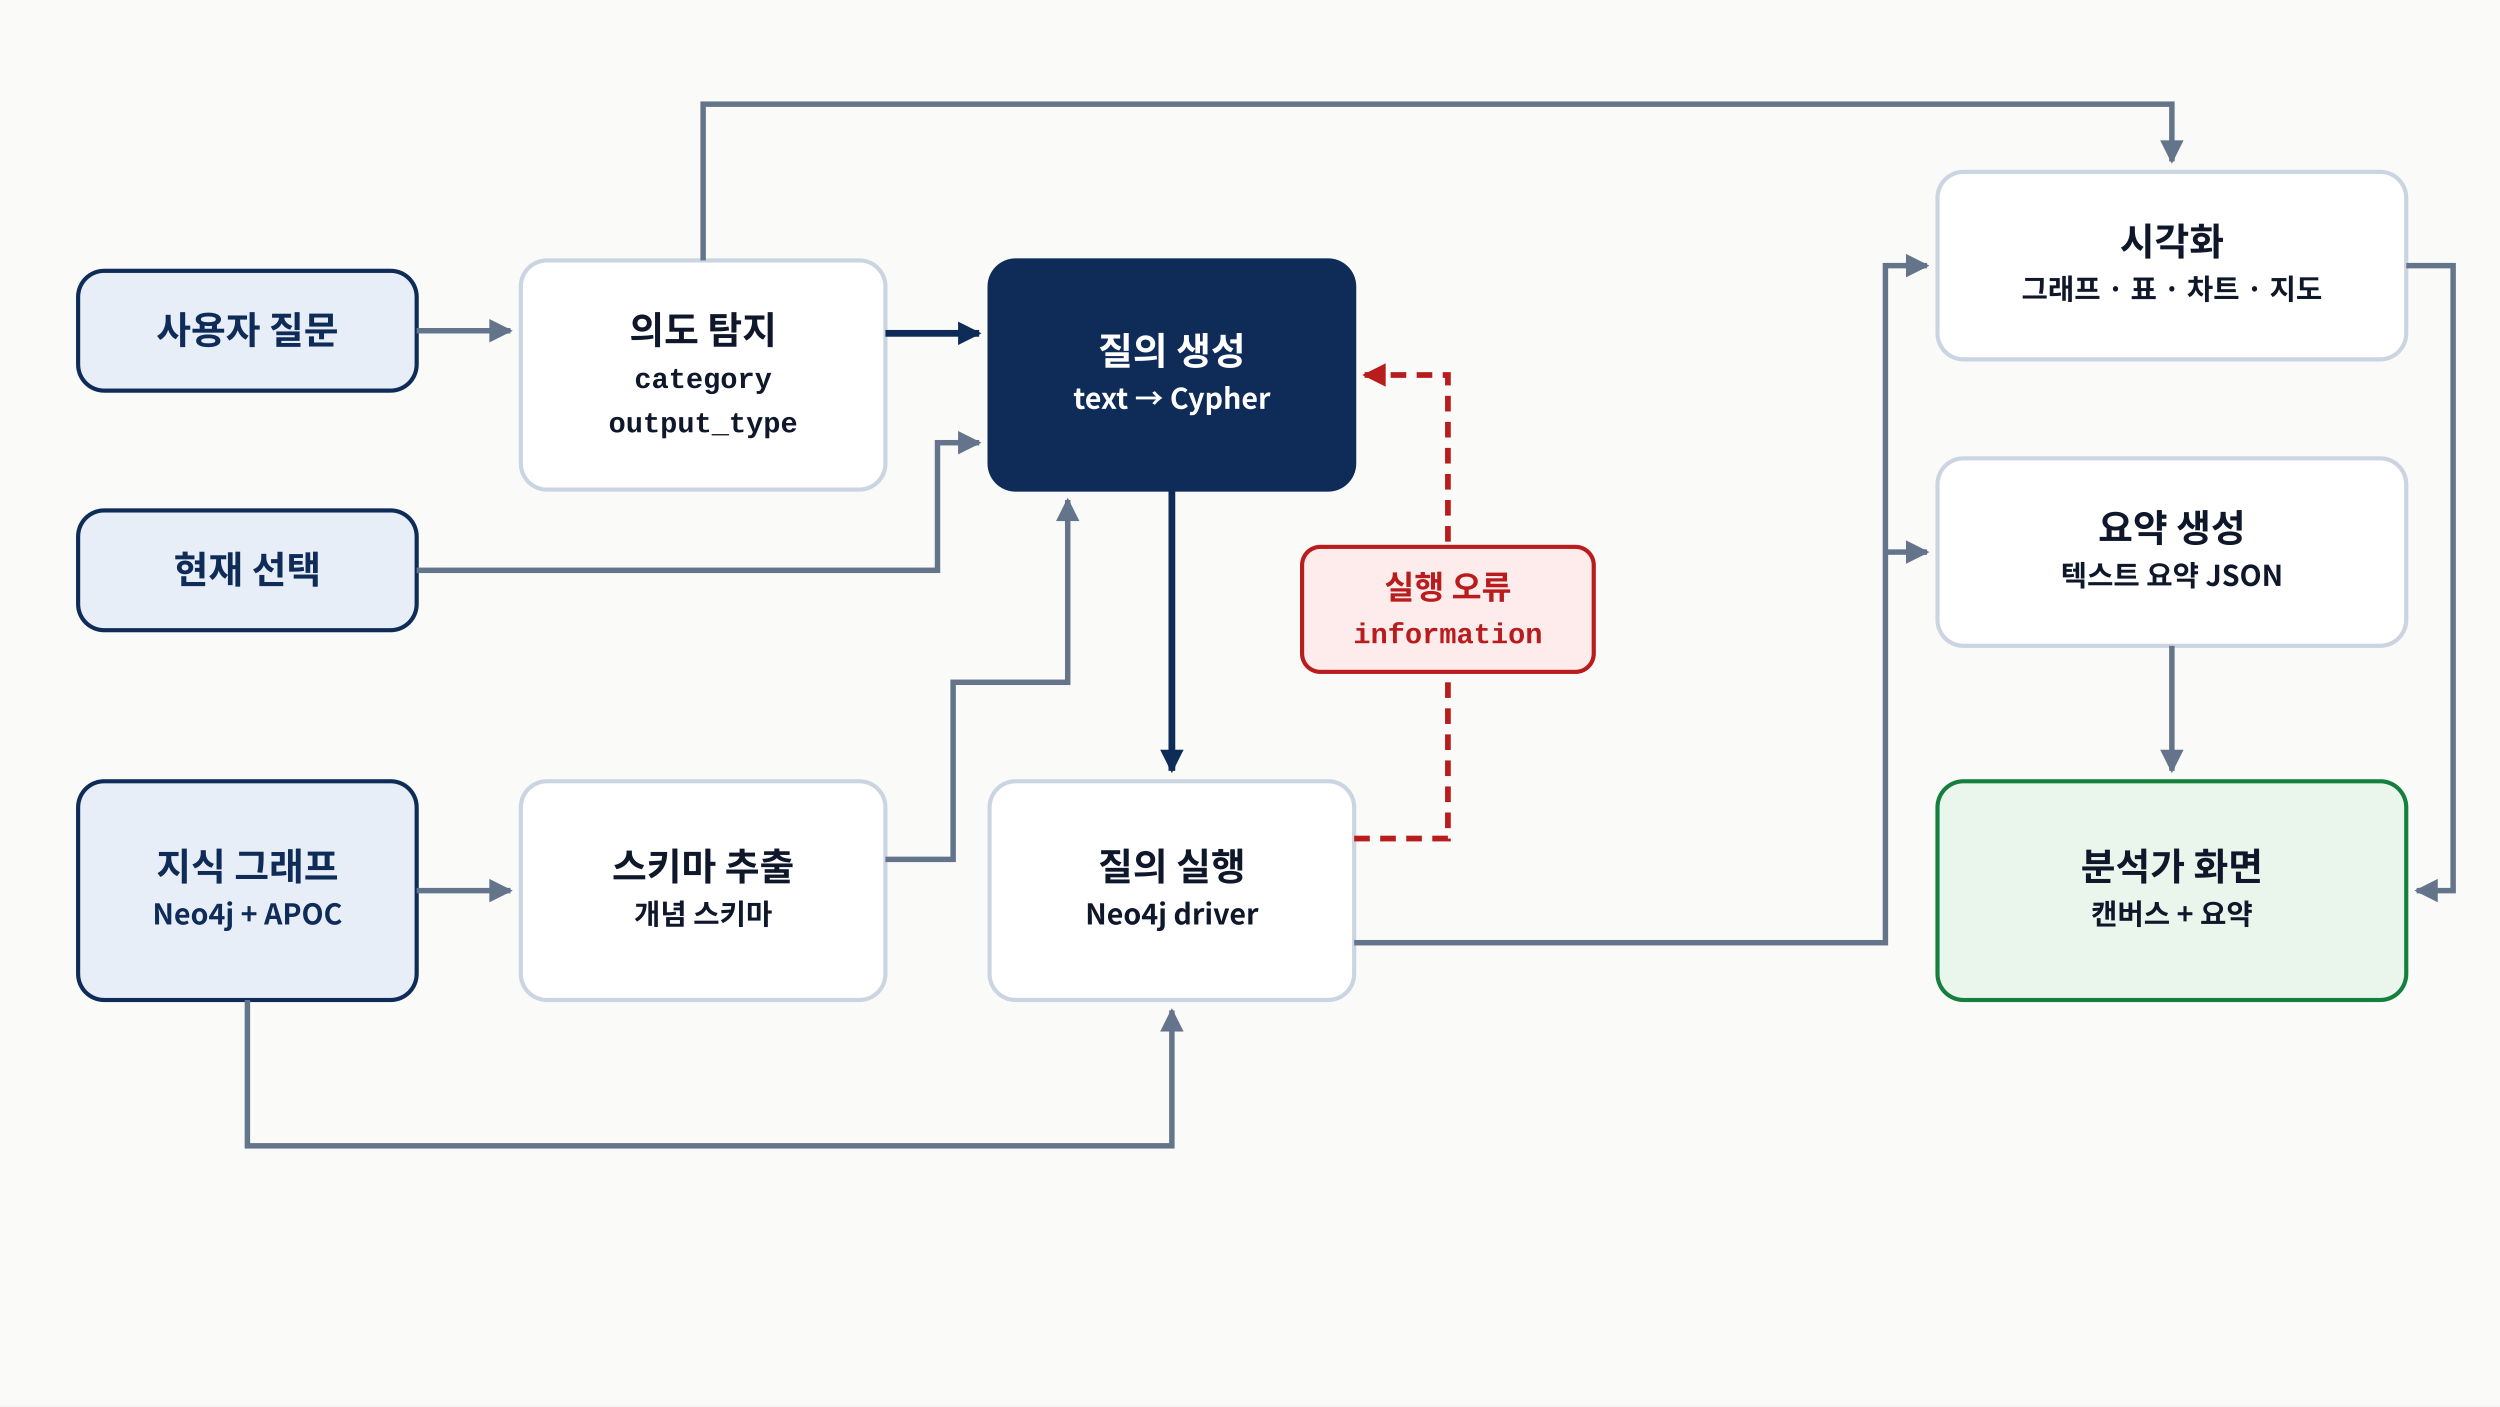
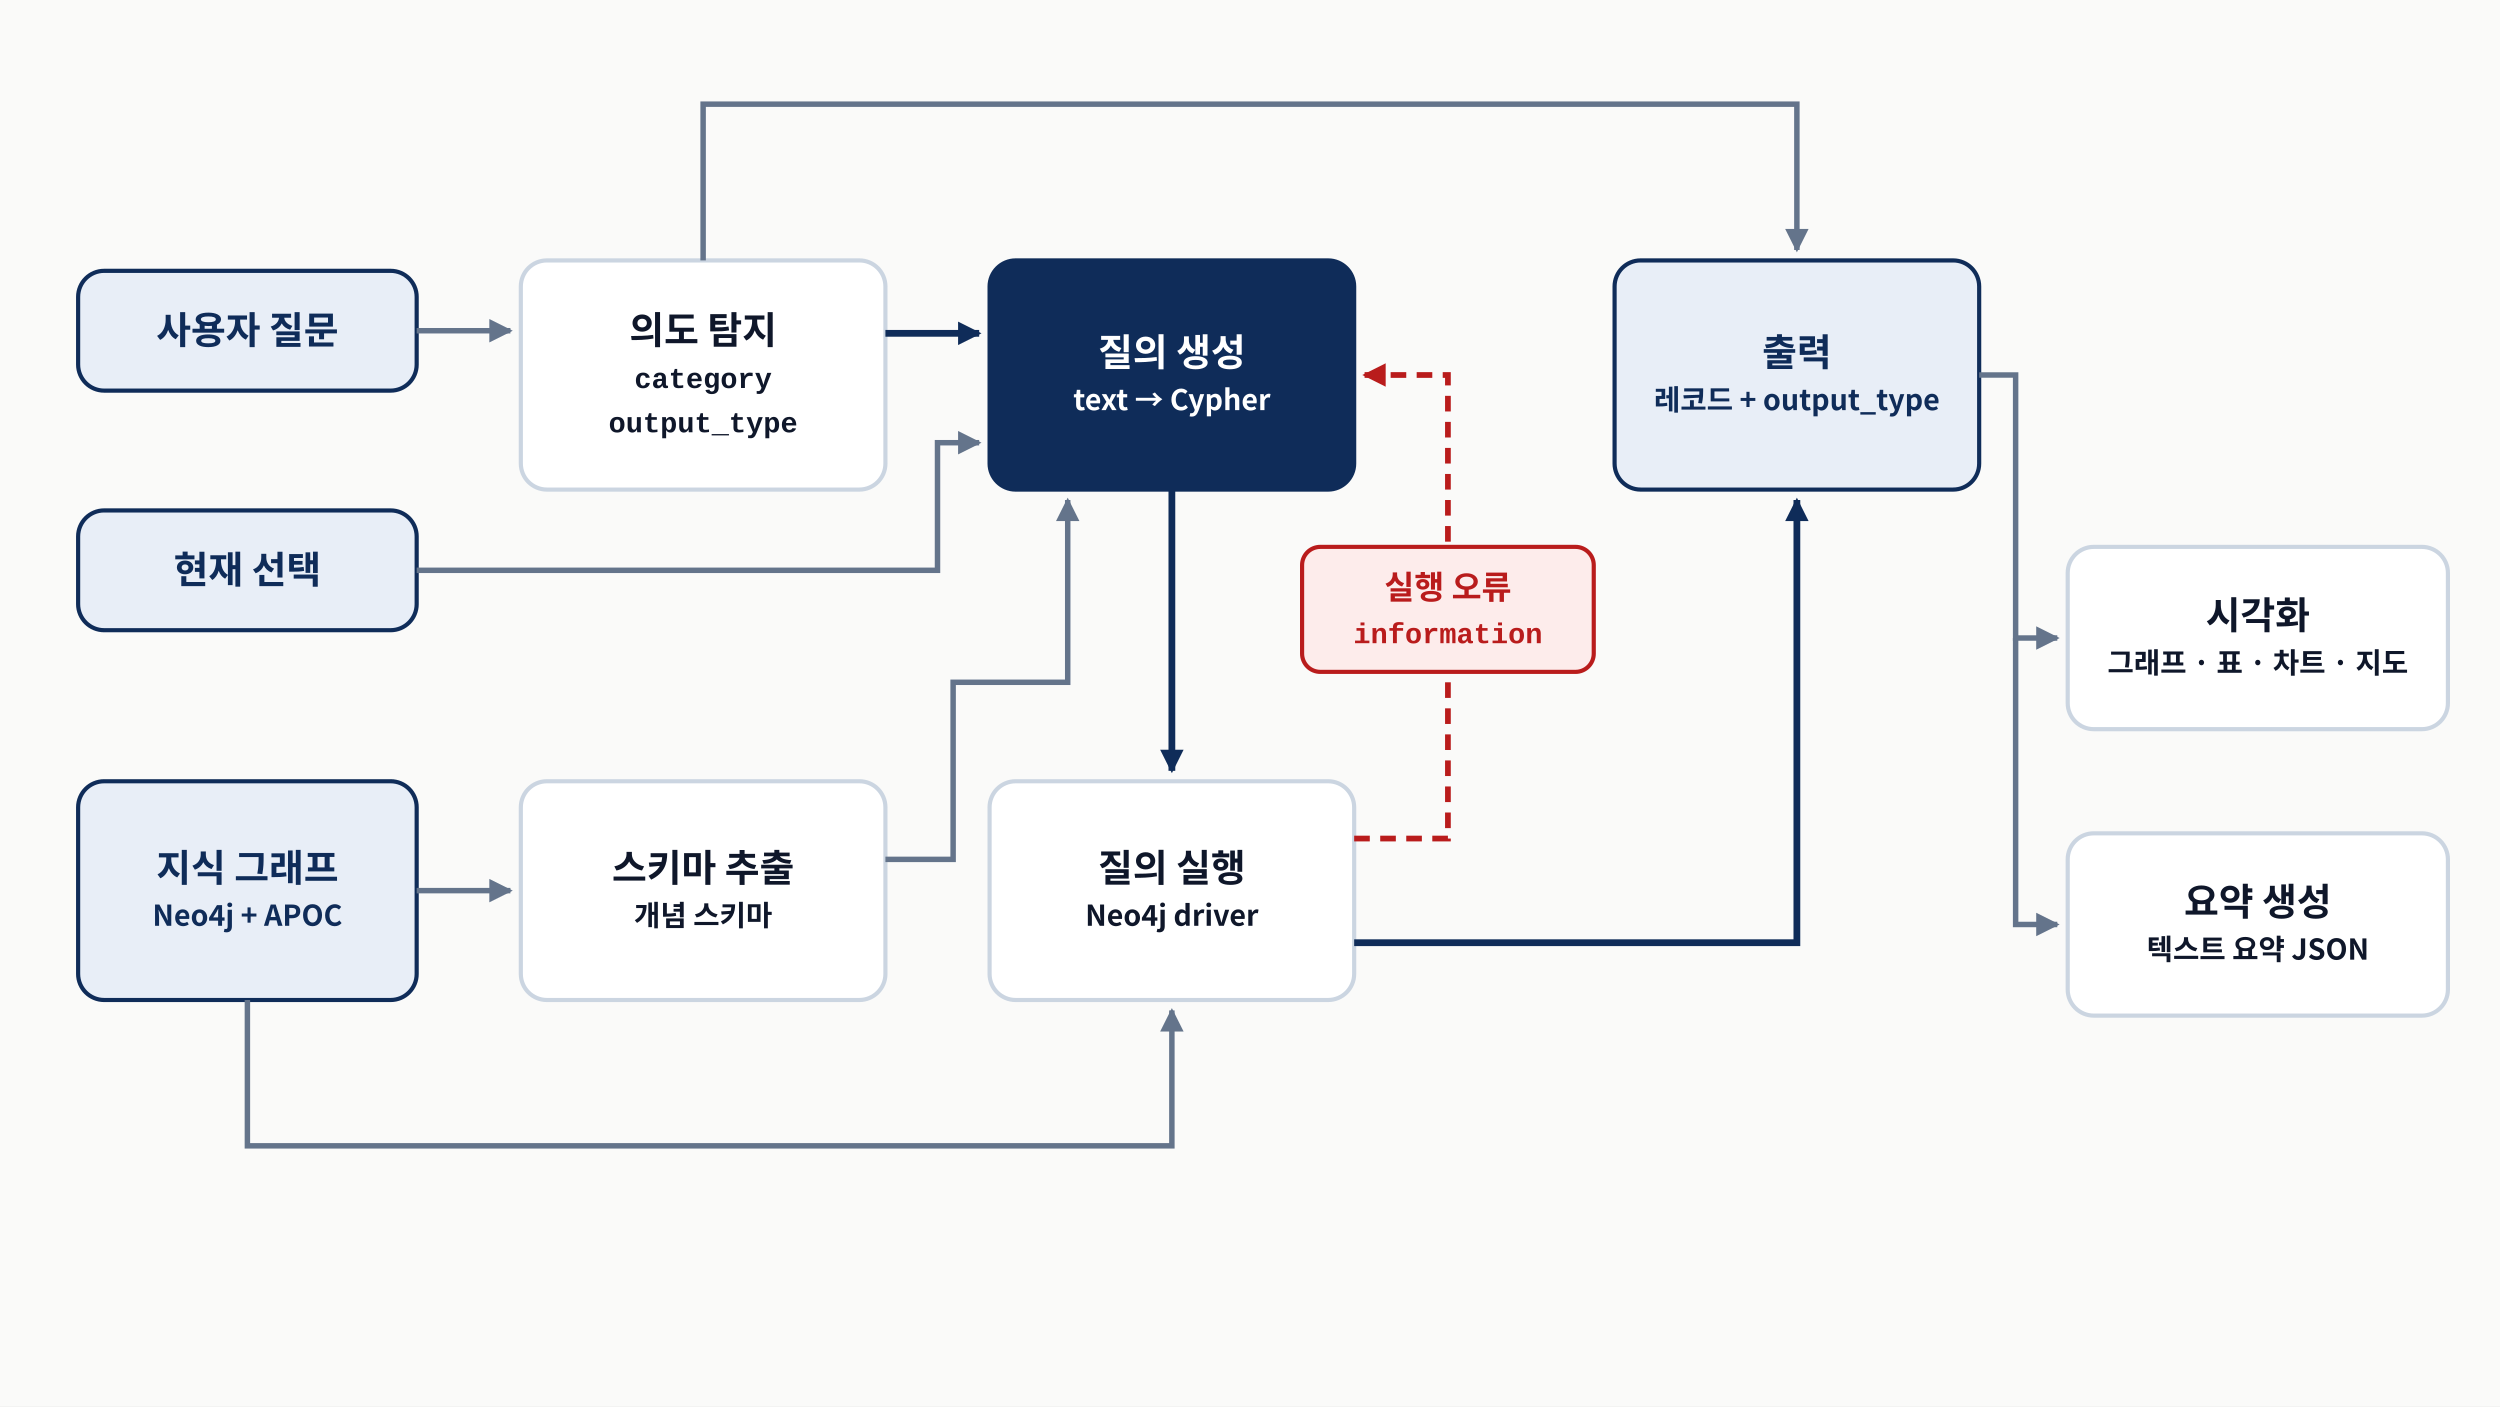
<svg xmlns="http://www.w3.org/2000/svg" viewBox="0 0 960 540" role="img" aria-labelledby="figTitle figDesc">
  <style>
    .t{font-family:'Noto Sans CJK KR','Apple SD Gothic Neo','Malgun Gothic','Noto Sans KR',NanumGothic,Inter,system-ui,sans-serif}
    .mono{font-family:'SFMono-Regular',Consolas,'Liberation Mono',Menlo,monospace}
    .h{font-size:17px;font-weight:900}
    .m{font-size:14.5px;font-weight:800}
    .s{font-size:12.5px;font-weight:700}
    .xs{font-size:11px;font-weight:700}
    .box{fill:#ffffff;stroke:#cbd5e1;stroke-width:1.6}
    .lane{fill:#f1f5f9;stroke:#cbd5e1;stroke-width:1.4}
    .fill-navy{fill:#0f2c59;stroke:#0f2c59;stroke-width:1.6}
    .fill-tint{fill:#e8eef7;stroke:#0f2c59;stroke-width:1.6}
    .fill-warn{fill:#fef3e2;stroke:#b45309;stroke-width:1.6}
    .fill-bad{fill:#fdeceb;stroke:#b91c1c;stroke-width:1.6}
    .fill-ok{fill:#eaf5ec;stroke:#15803d;stroke-width:1.6}
    .fill-mute{fill:#f8fafc;stroke:#cbd5e1;stroke-width:1.4;stroke-dasharray:5 4}
    .arw{stroke:#64748b;stroke-width:2.1;fill:none;marker-end:url(#ah)}
    .arw-navy{stroke:#0f2c59;stroke-width:2.6;fill:none;marker-end:url(#ahn)}
    .arw-bad{stroke:#b91c1c;stroke-width:2.2;fill:none;marker-end:url(#ahb);stroke-dasharray:6 4}
    .arw-warn{stroke:#b45309;stroke-width:2.2;fill:none;marker-end:url(#ahw);stroke-dasharray:6 4}
    .tick{stroke:#94a3b8;stroke-width:1.4;fill:none}
    .an-s{text-anchor:start}
    .an-m{text-anchor:middle}
    .an-e{text-anchor:end}
  </style>
  <defs>
    <marker id="ah" viewBox="0 0 10 10" refX="9" refY="5" markerUnits="userSpaceOnUse" markerWidth="9" markerHeight="9" orient="auto-start-reverse">
      <path d="M0 0L10 5L0 10z" fill="#64748b" />
    </marker>
    <marker id="ahn" viewBox="0 0 10 10" refX="9" refY="5" markerUnits="userSpaceOnUse" markerWidth="9" markerHeight="9" orient="auto-start-reverse">
      <path d="M0 0L10 5L0 10z" fill="#0f2c59" />
    </marker>
    <marker id="ahb" viewBox="0 0 10 10" refX="9" refY="5" markerUnits="userSpaceOnUse" markerWidth="9" markerHeight="9" orient="auto-start-reverse">
      <path d="M0 0L10 5L0 10z" fill="#b91c1c" />
    </marker>
    <marker id="ahw" viewBox="0 0 10 10" refX="9" refY="5" markerUnits="userSpaceOnUse" markerWidth="9" markerHeight="9" orient="auto-start-reverse">
      <path d="M0 0L10 5L0 10z" fill="#b45309" />
    </marker>
  </defs>
  <rect width="960" height="540" fill="#fafaf9" />
  <rect class="fill-tint" x="30" y="104" width="130" height="46" rx="10" />
  <text class="t m an-m" x="95.0" y="132.0" fill="#0f2c59">사용자 질문</text>
  <rect class="fill-tint" x="30" y="196" width="130" height="46" rx="10" />
  <text class="t m an-m" x="95.0" y="224.0" fill="#0f2c59">현재 선택</text>
  <rect class="fill-tint" x="30" y="300" width="130" height="84" rx="10" />
-   <text class="t m an-m" x="95.0" y="338.0" fill="#0f2c59">지식 그래프</text>
-   <text class="t xs an-m" x="95.0" y="355.0" fill="#0f2c59">Neo4j + APOC</text>
+   <text class="t m an-m" x="95.0" y="338.5" fill="#0f2c59">지식 그래프</text>
+   <text class="t xs an-m" x="95.0" y="355.5" fill="#0f2c59">Neo4j + APOC</text>
  <rect class="box" x="200" y="100" width="140" height="88" rx="10" />
  <text class="t m an-m" x="270.0" y="132.0" fill="#0f172a">의도 탐지</text>
  <text class="t xs mono an-m" x="270.0" y="149.0" fill="#0f172a">category</text>
  <text class="t xs mono an-m" x="270.0" y="166.0" fill="#0f172a">output_type</text>
  <rect class="box" x="200" y="300" width="140" height="84" rx="10" />
-   <text class="t m an-m" x="270.0" y="338.0" fill="#0f172a">스키마 추출</text>
-   <text class="t xs an-m" x="270.0" y="355.0" fill="#0f172a">개념 스키마</text>
+   <text class="t m an-m" x="270.0" y="338.5" fill="#0f172a">스키마 추출</text>
+   <text class="t xs an-m" x="270.0" y="355.5" fill="#0f172a">개념 스키마</text>
  <rect class="fill-navy" x="380" y="100" width="140" height="88" rx="10" />
-   <text class="t m an-m" x="450.0" y="140.0" fill="#ffffff">질의 생성</text>
-   <text class="t xs an-m" x="450.0" y="157.0" fill="#ffffff">text → Cypher</text>
+   <text class="t m an-m" x="450.0" y="140.5" fill="#ffffff">질의 생성</text>
+   <text class="t xs an-m" x="450.0" y="157.5" fill="#ffffff">text → Cypher</text>
  <rect class="box" x="380" y="300" width="140" height="84" rx="10" />
-   <text class="t m an-m" x="450.0" y="338.0" fill="#0f172a">질의 실행</text>
-   <text class="t xs an-m" x="450.0" y="355.0" fill="#0f172a">Neo4j driver</text>
-   <rect class="box" x="744" y="66" width="180" height="72" rx="10" />
-   <text class="t m an-m" x="834.0" y="98.0" fill="#0f172a">시각화</text>
-   <text class="t xs an-m" x="834.0" y="115.0" fill="#0f172a">그래프 · 표 · 차트 · 지도</text>
-   <rect class="box" x="744" y="176" width="180" height="72" rx="10" />
-   <text class="t m an-m" x="834.0" y="208.0" fill="#0f172a">요약 생성</text>
-   <text class="t xs an-m" x="834.0" y="225.0" fill="#0f172a">텍스트 요약 JSON</text>
-   <rect class="fill-ok" x="744" y="300" width="180" height="84" rx="10" />
-   <text class="t m an-m" x="834.0" y="338.0" fill="#0f172a">분석가 화면</text>
-   <text class="t xs an-m" x="834.0" y="355.0" fill="#0f172a">캔버스 + 요약</text>
+   <text class="t m an-m" x="450.0" y="338.5" fill="#0f172a">질의 실행</text>
+   <text class="t xs an-m" x="450.0" y="355.5" fill="#0f172a">Neo4j driver</text>
+   <rect class="fill-tint" x="620" y="100" width="140" height="88" rx="10" />
+   <text class="t m an-m" x="690.0" y="140.5" fill="#0f2c59">출력</text>
+   <text class="t xs an-m" x="690.0" y="157.5" fill="#0f2c59">레코드 + output_type</text>
+   <rect class="box" x="794" y="210" width="146" height="70" rx="10" />
+   <text class="t m an-m" x="867.0" y="241.5" fill="#0f172a">시각화</text>
+   <text class="t xs an-m" x="867.0" y="258.5" fill="#0f172a">그래프 · 표 · 차트 · 지도</text>
+   <rect class="box" x="794" y="320" width="146" height="70" rx="10" />
+   <text class="t m an-m" x="867.0" y="351.5" fill="#0f172a">요약 생성</text>
+   <text class="t xs an-m" x="867.0" y="368.5" fill="#0f172a">텍스트 요약 JSON</text>
  <path class="arw" d="M160 127L196 127" />
  <path class="arw" d="M160 219L360 219L360 170L376 170" />
  <path class="arw-navy" d="M340 128L376 128" />
  <path class="arw" d="M160 342L196 342" />
  <path class="arw" d="M340 330L366 330L366 262L410 262L410 192" />
  <path class="arw-navy" d="M450 188L450 296" />
  <path class="arw" d="M95 384L95 440L450 440L450 388" />
  <path class="arw-bad" d="M520 322L556 322L556 144L524 144" />
-   <path class="arw" d="M270 100L270 40L834 40L834 62" />
-   <path class="arw" d="M520 362L724 362L724 102L740 102" />
-   <path class="arw" d="M724 212L740 212" />
-   <path class="arw" d="M834 248L834 296" />
-   <path class="arw" d="M924 102L942 102L942 342L928 342" />
+   <path class="arw" d="M270 100L270 40L690 40L690 96" />
+   <path class="arw-navy" d="M520 362L690 362L690 192" />
+   <path class="arw" d="M760 144L774 144L774 245L790 245" />
+   <path class="arw" d="M774 245L774 355L790 355" />
  <rect class="fill-bad" x="500" y="210" width="112" height="48" rx="7" />
  <text class="t s an-m" x="556" y="230" fill="#b91c1c">실행 오류</text>
  <text class="t xs mono an-m" x="556" y="247" fill="#b91c1c">information</text>
</svg>
